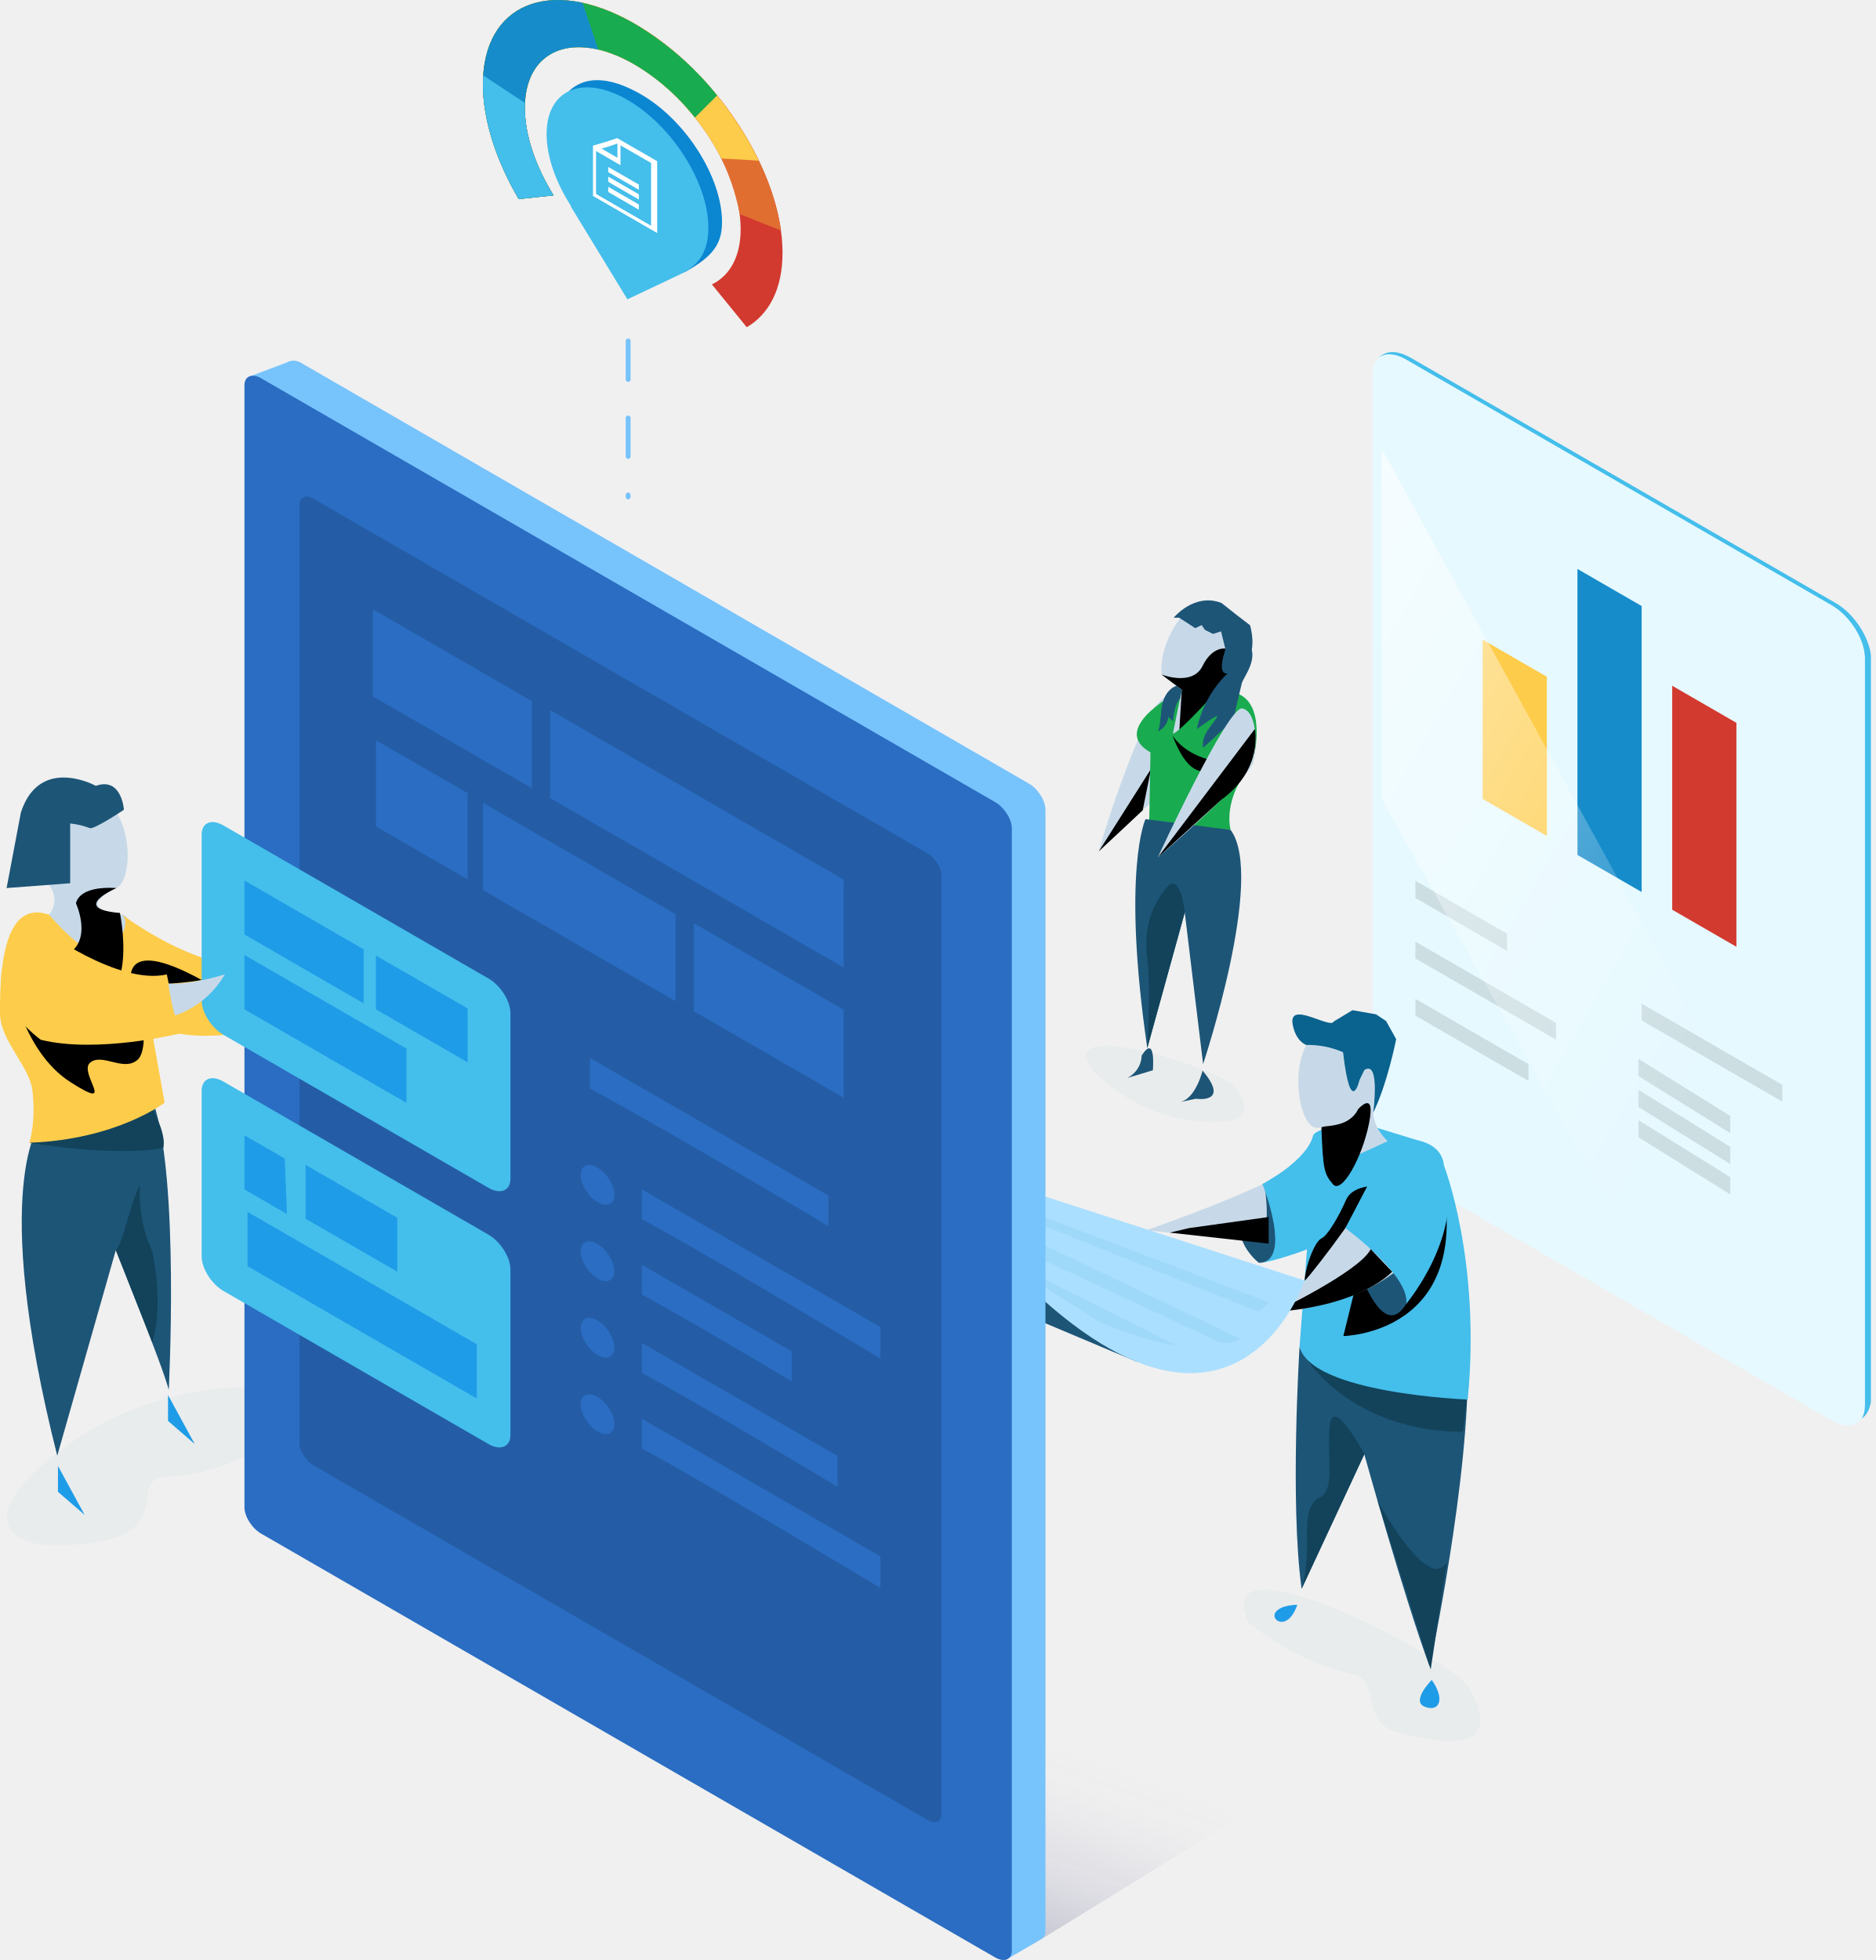
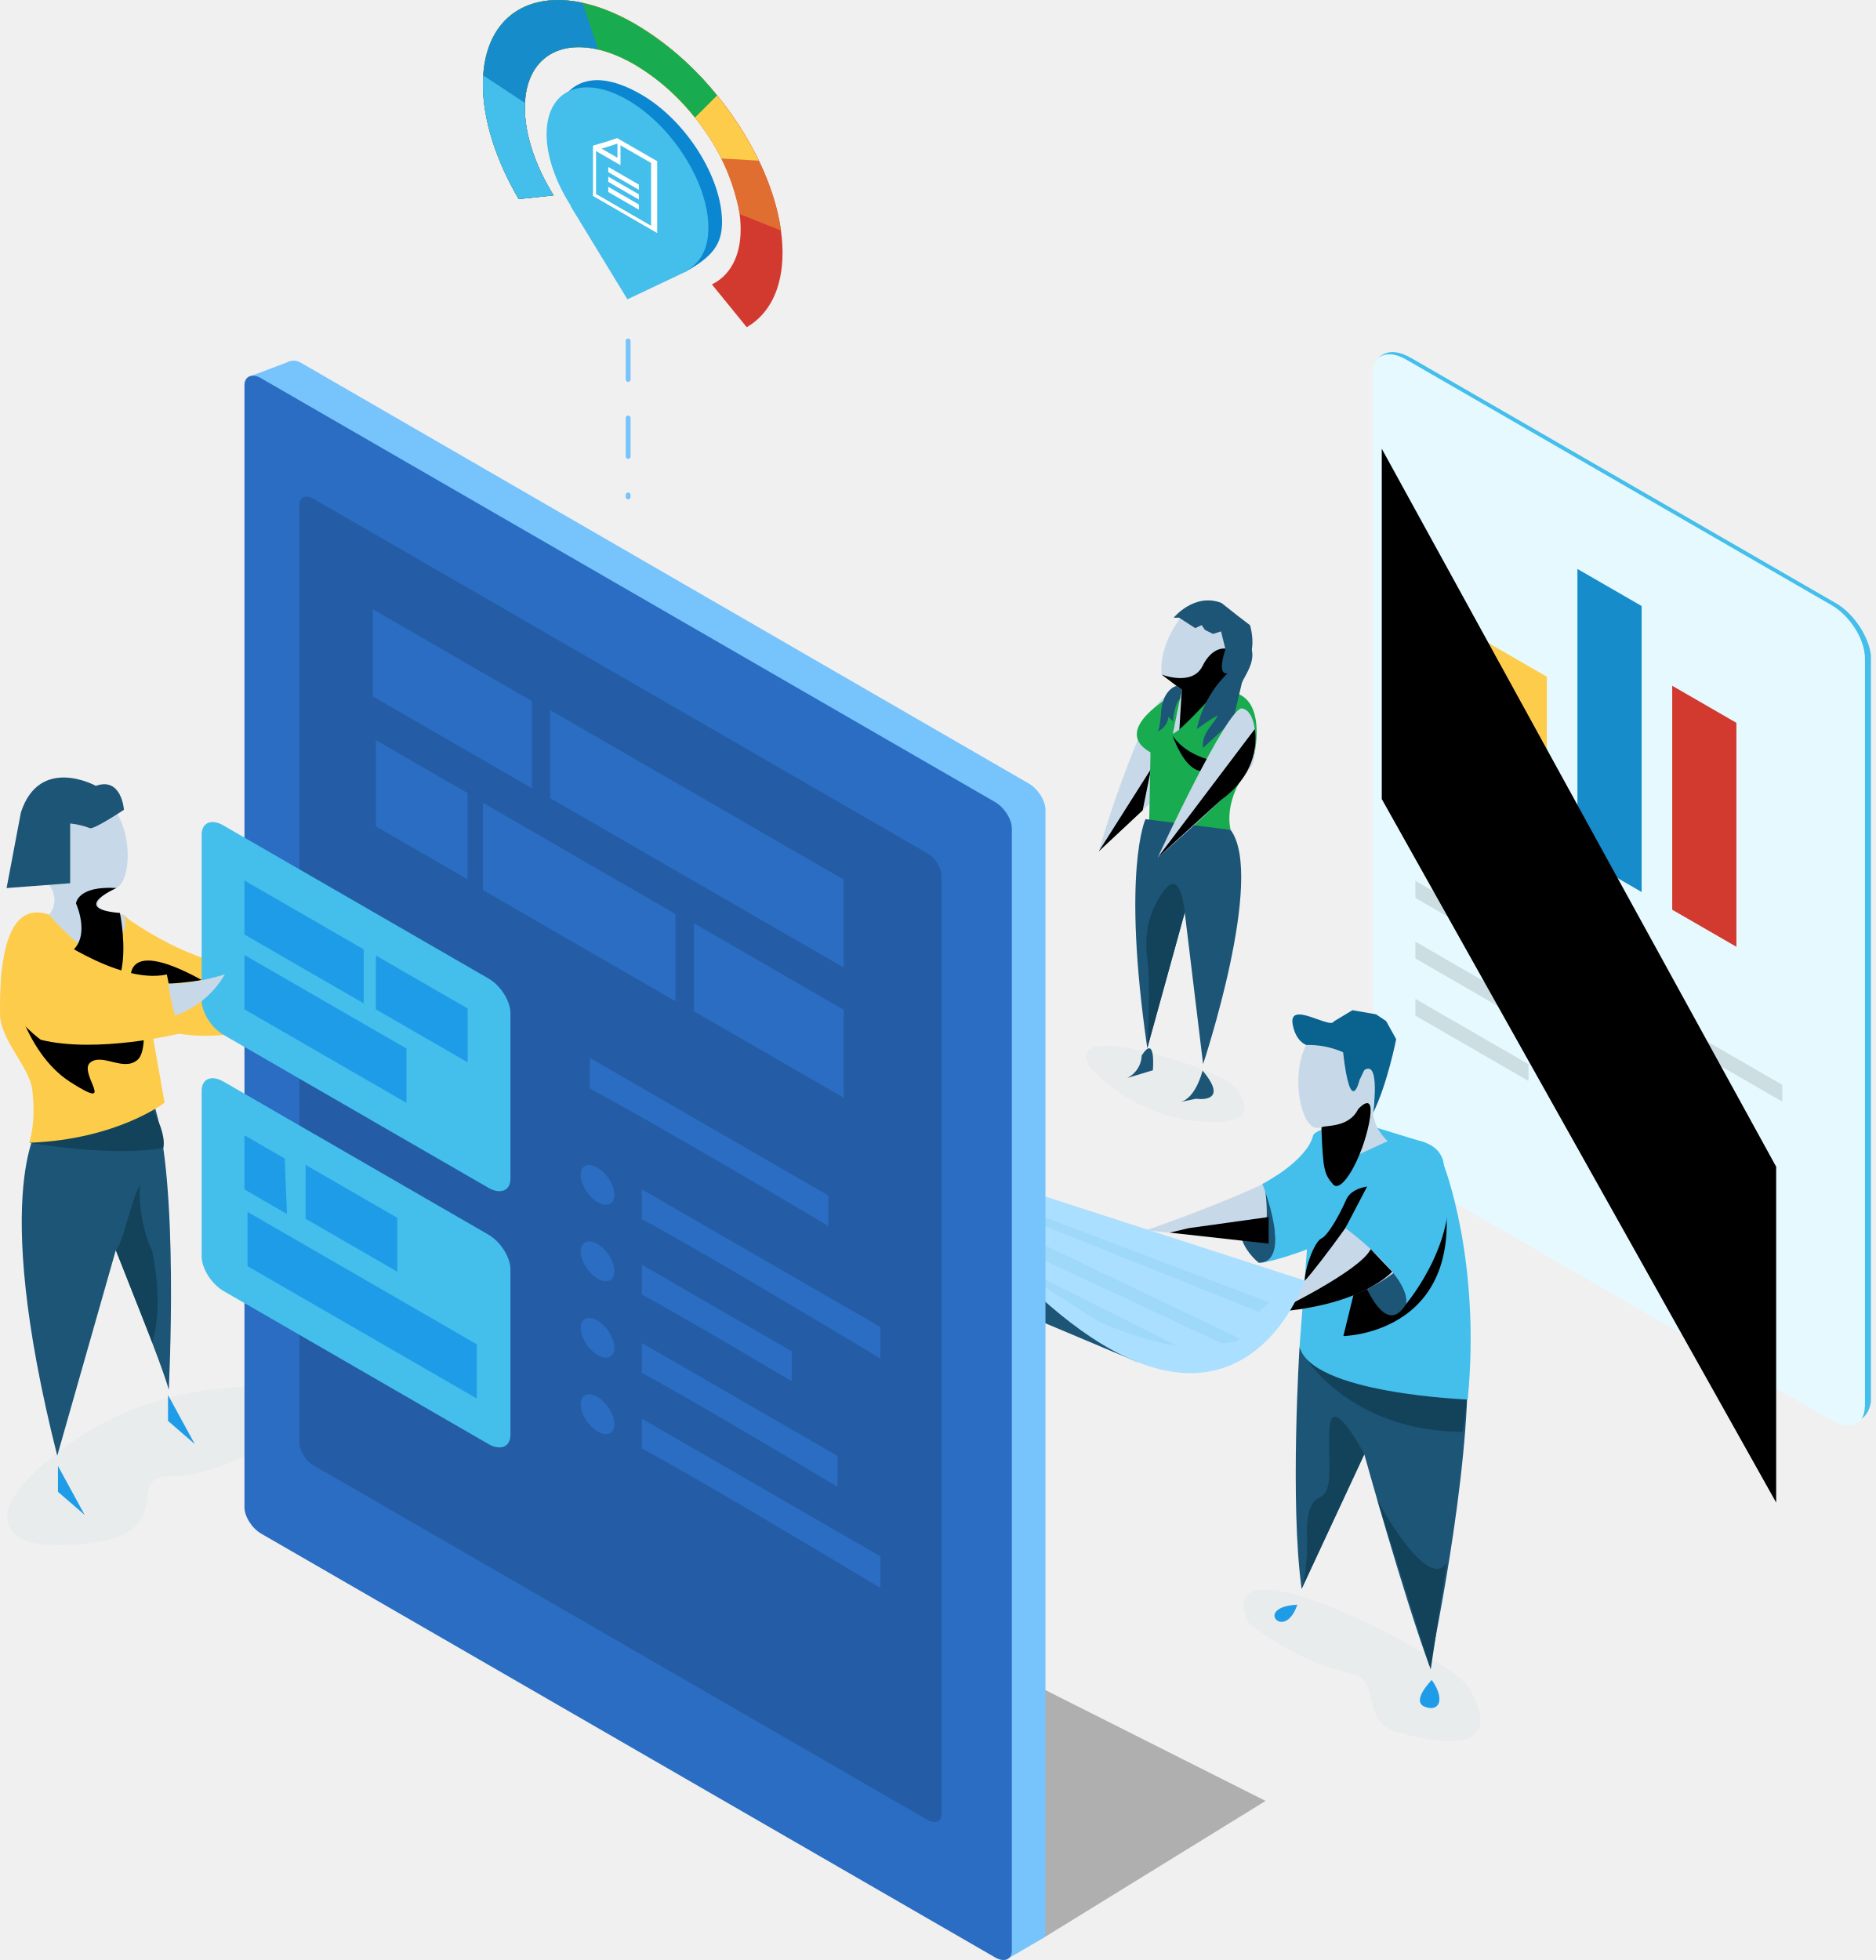
<svg xmlns="http://www.w3.org/2000/svg" width="268" height="280" viewBox="0 0 268 280" fill="none">
  <path d="M262.305 86.182L201.657 51.174C200.093 50.265 198.281 49.802 196.97 51.112C197.792 50.898 199.718 50.898 200.871 51.549L261.514 86.579C264.135 88.082 266.244 91.441 266.419 94.044V200.676C266.244 201.711 265.904 202.471 265.336 202.926C266.371 202.65 267.035 201.733 267.293 200.283V93.647C267.035 91.048 264.904 87.684 262.305 86.182Z" fill="#44BEEB" />
  <path d="M261.671 202.908L200.845 167.786C198.233 166.279 196.097 162.929 196.097 160.309V53.34C196.097 50.719 198.233 49.846 200.845 51.335L261.671 86.453C264.292 87.96 266.419 91.332 266.419 93.944V200.903C266.419 203.511 264.283 204.424 261.671 202.908V202.908Z" fill="#E6F9FF" />
  <path d="M254.626 157.373L234.534 145.777V143.374L254.626 154.975V157.373ZM247.201 170.63L234.097 162.484V160.025L247.201 168.171V170.63ZM247.201 166.297L234.097 158.155V155.696L247.201 163.842V166.297ZM247.201 161.881L234.097 153.739V151.28L247.201 159.426V161.881Z" fill="#CCDEE2" />
  <path d="M218.373 154.425L202.212 145.095V142.697L218.373 152.027V154.425ZM222.304 148.524L202.212 136.923V134.525L222.304 146.126V148.524ZM215.315 135.844L202.212 128.279V125.829L215.315 133.394V135.844Z" fill="#CCDEE2" />
  <path d="M220.994 119.426L211.821 114.132V91.384L220.994 96.678V119.426Z" fill="#FDCC4A" />
  <path d="M234.534 127.427L225.361 122.134V81.277L234.534 86.575V127.427Z" fill="#168CCA" />
  <path d="M248.074 135.255L238.902 129.961V97.966L248.074 103.26V135.255Z" fill="#D33A2F" />
  <path d="M197.407 114.149L253.753 214.649V166.677L197.407 64.107V114.149Z" fill="url(#paint0_linear)" />
  <path opacity="0.56" d="M39.697 198.274C39.697 198.274 23.895 196.221 9.787 206.337C-4.322 216.453 1.352 220.751 7.476 220.751C27.712 220.751 16.902 210.923 24.205 210.923C33.823 210.91 49.774 200.768 39.697 198.274V198.274Z" fill="#E5EAEA" />
  <path d="M6.878 126.239C6.524 125.803 -1.644 116.399 10.022 113.525C18.898 111.341 19.671 125.34 16.648 126.847C10.053 130.131 17.736 130.703 17.736 130.703L25.192 137.897C25.192 137.897 38.837 143.139 40.763 128.288C40.763 128.288 45.73 149.044 25.192 144.187L21.54 146.327C21.857 151.009 21.648 155.712 20.916 160.348C20.916 160.348 24.546 193.731 24.109 198.501L14.77 169.075L8.28 205.905C8.28 205.905 4.432 182.021 5.039 170.088C4.838 168.271 5.821 163.877 7.035 157.526C7.035 157.526 3.423 137.91 3.645 133.551C3.645 133.551 4.327 129.786 6.995 130.677C7.013 130.677 8.821 128.694 6.878 126.239Z" fill="#C7D9E8" />
  <path d="M5.825 160.352C5.825 160.352 -1.644 169.088 8.179 207.962L16.544 178.601C16.544 178.601 23.157 194.928 24.109 198.518C24.109 198.518 25.672 168.612 21.925 157.539L5.825 160.352Z" fill="#1D5577" />
  <path d="M4.196 163.248C4.196 163.248 16.063 165.336 23.327 163.995C23.327 163.995 23.93 162.331 21.733 158.347L4.196 163.248Z" fill="#12435B" />
  <path d="M7.013 130.677C7.013 130.677 11.556 136.106 14.932 136.871C14.932 136.871 19.793 131.909 17.116 130.424C17.116 130.424 24.663 136.25 32.106 137.67L31.892 147.856C31.892 147.856 25.367 148.577 21.523 146.331L23.519 157.526C23.519 157.526 16.688 162.803 4.178 163.248C4.178 163.248 5.192 160.409 4.615 155.692C4.231 152.446 0.072 148.616 0.007 144.929C-0.111 136.399 1.23 128.642 7.013 130.677V130.677Z" fill="#FDCC4A" />
  <path d="M13.696 112.262C13.696 112.262 5.659 107.838 2.986 116.062L0.942 126.864L10.027 126.178V117.639C10.988 117.736 11.932 117.959 12.835 118.303C13.399 118.556 17.706 115.682 17.706 115.682C17.706 115.682 17.395 110.952 13.696 112.262Z" fill="#1D5577" />
  <path d="M16.544 178.588C17.539 177.806 18.658 171.643 19.998 169.241C19.805 172.509 20.405 175.776 21.746 178.763C21.746 178.763 23.493 186.358 21.746 191.77L16.544 178.588Z" fill="#12435B" />
  <path d="M8.28 209.421V213.116L12.101 216.422L8.28 209.421V209.421ZM24.004 199.292V202.987L27.826 206.293L24.004 199.292V199.292Z" fill="#1F9CE8" />
  <path d="M18.832 140.95C18.832 140.95 16.517 133.237 28.795 139.989C28.809 139.989 27.826 140.347 18.832 140.95V140.95Z" fill="black" />
  <path d="M11.866 143.104C10.813 142.973 5.314 138.356 9.35 136.46C13.386 134.564 10.861 129.07 10.861 129.07C10.861 129.07 11.001 126.519 16.648 126.86C16.648 126.86 9.817 129.808 17.133 130.424C17.133 130.424 20.003 144.121 11.866 143.104V143.104Z" fill="black" />
  <path d="M1.435 139.679C1.435 139.679 3.182 150.193 10.053 154.582C16.924 158.972 11.136 153.237 12.879 151.804C14.622 150.372 17.653 153.171 19.667 151.389C21.68 149.607 19.667 140.203 19.667 140.203C19.667 140.203 -1.474 135.888 1.435 139.679V139.679Z" fill="black" />
  <path d="M5.952 132.656C5.952 132.656 16.775 140.776 23.834 139.208L25.581 147.668C25.581 147.668 13.914 150.538 5.829 148.542C5.825 148.537 -7.008 139.343 5.952 132.656V132.656Z" fill="#FDCC4A" />
  <path opacity="0.56" d="M178.333 231.78C178.333 231.78 185.116 237.532 193.301 239.166C197.158 239.939 194.52 245.975 199.316 247.355C213.394 251.396 212.494 245.905 210.057 241.35C207.619 236.794 172.358 218.628 178.333 231.78Z" fill="#E5EAEA" />
  <path d="M179.857 180.401C179.857 180.401 173.323 175.596 180.373 169.175C182.19 167.546 186.051 180.239 179.857 180.401Z" fill="#1D5577" />
  <path d="M180.373 169.175C180.373 169.175 186.706 165.808 187.58 162.27C187.903 160.959 194.966 159.872 195.992 160.894L203.417 163.17L180.373 169.175Z" fill="#44BEEB" />
  <path d="M196.896 155.583C196.896 155.583 201.504 147.524 192.293 146.371C183.081 145.218 184.802 161.457 188.261 161.121C190.283 160.924 190.349 162.842 189.484 163.615C188.612 164.402 187.69 165.131 186.724 165.799C180.01 170.21 163.775 175.736 163.775 175.736C163.775 175.736 180.775 177.92 187.108 175.64C187.108 175.64 183.657 209.709 185.959 226.975L194.843 207.512L204.396 238.493C204.396 238.493 209 210.281 209.576 197.042C210.153 183.803 208.593 167.262 202.26 165.537C202.247 165.55 193.612 162.366 196.896 155.583V155.583Z" fill="#C7D9E8" />
  <path d="M186.619 149.28C186.619 149.28 185.116 148.817 184.675 146.314C184.072 142.863 190.1 147.078 190.55 145.925L193.219 144.314L196.586 144.903L198.023 145.86L199.465 148.45C199.465 148.45 198.202 154.906 196.167 158.981C196.167 158.981 197.254 151.32 194.913 152.866L194.219 154.307C194.219 154.307 192.961 159.78 191.882 150.324C190.226 149.593 188.429 149.236 186.619 149.28V149.28Z" fill="#0A628E" />
  <path d="M185.343 229.251C185.343 229.251 182.858 229.251 182.19 230.399C181.521 231.548 184.015 233.086 185.343 229.251ZM204.549 239.995C204.549 239.995 201.491 243.053 203.588 243.835C205.684 244.617 206.466 242.682 204.549 239.995Z" fill="#1F9CE8" />
  <path d="M185.662 192.395C185.662 192.395 184.256 214.719 185.959 226.975L194.913 207.756C194.913 207.756 200.495 227.879 204.247 238.074C204.247 238.074 210.087 210.862 209.672 194.081C209.672 194.063 187.361 197.221 185.662 192.395V192.395ZM193.219 176.09C193.219 176.09 197.94 181.977 197.407 184.332L200.465 182.432C200.465 182.432 196.285 175.129 193.219 176.09ZM180.705 169.708C180.705 169.708 181.661 175.513 180.01 178.007L182.194 177.308C182.194 177.308 182.43 172.731 180.705 169.708Z" fill="#1D5577" />
  <path d="M186.724 194.225C186.724 194.225 193.092 204.446 209 204.564C209 204.564 209.76 199.178 209.681 197.649L186.724 194.225Z" fill="#12435B" />
  <path d="M179.857 180.401C181.901 180.318 186.723 178.483 186.723 178.483L185.662 192.377C187.309 199.086 209.685 199.934 209.685 199.934C211.62 179.973 206.256 166.41 206.256 166.41C206.034 162.846 198.831 162.759 198.831 162.759L190.855 166.424L189.48 163.611L180.373 169.175C180.373 169.175 184.78 180.274 179.857 180.401Z" fill="#44BEEB" />
  <path d="M196.49 172.346C196.394 172.635 191.921 190.866 191.921 190.866C191.921 190.866 210.773 190.578 205.877 167.716L196.49 172.346Z" fill="black" />
  <path d="M192.205 175.443C192.205 175.443 196.678 193.29 200.901 186.258C200.901 186.258 204.426 183.048 192.205 175.443Z" fill="#1D5577" />
  <path d="M197.407 169.433C197.407 169.433 193.367 168.996 192.306 171.42C191.244 173.845 189.654 176.535 188.785 176.919C187.916 177.304 186.571 180.501 186.387 182.93L192.306 178.448C192.306 178.448 199.478 173.578 197.407 169.433Z" fill="black" />
  <path d="M199.333 164.895C199.333 164.895 188.331 182.292 182.19 187.411C182.19 187.411 198.534 186.878 203.911 176.216C203.911 176.216 210.594 163.366 199.333 164.895Z" fill="#C7D9E8" />
  <path d="M198.835 162.776L192.205 175.443C192.205 175.443 201.478 182.231 200.901 186.258C200.901 186.258 209.476 176.151 206.243 166.428C206.243 166.424 206.366 162.134 198.835 162.776Z" fill="#44BEEB" />
  <path d="M194.913 207.739C194.913 207.739 190.349 199.056 189.964 203.786C189.58 208.516 190.729 212.836 188.554 213.941C188.554 213.941 186.509 214.19 186.723 219.523C186.723 219.523 186.924 223.861 185.959 226.975L194.913 207.739ZM196.787 214.343C196.787 214.343 203.959 227.648 206.689 223.206L204.396 238.493L196.787 214.343Z" fill="#12435B" />
  <path d="M188.785 161.121C188.785 160.636 192.603 161.361 194.027 158.457C194.027 158.457 196.59 155.504 195.586 160.492C194.581 165.48 191.655 170.647 190.427 169.175C189.2 167.703 189.012 167.201 188.785 161.121V161.121ZM182.19 187.411C182.19 187.411 194.267 181.637 195.826 178.448L198.884 181.672C198.884 181.672 194.651 186.516 182.19 187.411ZM169.868 175.443L181.246 173.858V177.658L167.121 176.09L169.868 175.443V175.443Z" fill="black" />
  <path opacity="0.56" d="M155.856 152.617C155.856 152.617 161.307 159.046 170.427 160.103C179.547 161.16 178.429 157.858 176.455 155.299C174.48 152.739 150.811 145.095 155.856 152.617Z" fill="#E5EAEA" />
  <path d="M169.54 87.217C169.54 87.217 165.57 91.174 165.941 96.359L168.837 98.543L164.033 102.247C164.033 102.247 165.343 108.58 164.033 117.901C162.722 127.222 163.915 149.725 163.915 149.725L169.27 130.35L173.314 133.844C173.314 133.844 175.123 139.12 176.372 125.96C176.948 119.871 169.182 119.461 175.171 112.856C175.909 112.044 177.87 107.156 177.735 106.449C176.114 98.172 175.874 98.538 174.677 98.621C173.48 98.704 186.282 86.326 169.54 87.217Z" fill="#C7D9E8" />
  <path d="M175.878 93.114C175.494 92.371 173.258 92.166 171.803 95.136C170.349 98.106 165.941 96.359 165.941 96.359L168.837 98.543L168.444 105.029L173.126 101.181C173.126 101.181 177.315 95.865 175.878 93.114V93.114Z" fill="black" />
  <path d="M164.033 102.247C161.238 108.537 158.879 115.013 156.974 121.627L167.051 112.201C167.051 112.201 171.685 91.559 164.033 102.247V102.247Z" fill="#C7D9E8" />
  <path d="M156.974 121.627L164.443 109.843L163.251 115.757L156.974 121.627Z" fill="black" />
  <path d="M173.642 98.91C173.642 98.91 168.444 104.723 167.566 104.793L168.837 98.543C168.837 98.543 158.119 103.963 164.365 107.484L164.172 118.211L175.821 118.552C175.821 118.552 174.489 114.245 178.931 109.126C178.931 109.126 182.172 97.473 173.642 98.91V98.91Z" fill="#19AB4F" />
  <path d="M163.648 117.023C163.648 117.023 160.215 124.335 163.906 149.725L169.261 130.35L171.882 152.014C171.882 152.014 180.796 125.274 175.813 118.552L163.648 117.023Z" fill="#1D5577" />
  <path d="M163.107 150.787C163.085 151.459 162.882 152.113 162.518 152.68C162.154 153.246 161.643 153.702 161.041 154.001L164.705 152.896C164.705 152.896 165.173 147.576 163.107 150.787ZM171.803 152.944C171.803 152.944 170.855 156.963 168.558 157.448L170.855 156.963C170.855 156.963 175.852 157.749 171.803 152.944V152.944ZM178.586 89.318C178.586 89.318 180.041 94.009 176.975 95.354C176.975 95.354 173.227 98.499 175.07 92.734L174.446 90.196L173.306 90.563L172.144 89.986L171.672 89.301L170.763 89.737L168.444 88.239H167.68C167.68 88.239 170.654 84.618 174.515 86.143L176.726 87.89" fill="#1D5577" />
  <path d="M175.52 96.044C173.219 98.222 171.639 101.05 170.991 104.151C170.991 104.151 173.314 102.439 173.983 102.234C173.319 103.544 171.598 104.806 171.873 106.842C171.873 106.842 174.524 104.396 176.175 102.911C176.175 102.911 177.106 98.818 177.411 97.6C177.717 96.617 179.971 93.957 178.333 91.808L176.765 94.14L175.52 96.044Z" fill="#1D5577" />
  <path d="M167.488 105.029C167.488 105.029 169.235 108.196 174.476 108.864C174.004 109.205 170.637 113.346 167.488 105.029Z" fill="black" />
  <path d="M177.477 101.203C175.441 100.766 165.404 122.496 165.404 122.496C165.404 122.496 178.11 111.577 178.944 109.126C179.534 107.314 179.853 101.736 177.477 101.203Z" fill="#C7D9E8" />
  <path d="M165.404 122.496L179.263 104.151C179.263 104.151 180.574 109.829 174.489 114.245L165.404 122.496Z" fill="black" />
  <path d="M169.261 130.35C169.261 130.35 168.728 124.112 166.452 127.03C164.177 129.948 163.421 133.293 163.906 136.923C164.443 140.911 163.906 149.725 163.906 149.725L169.261 130.35Z" fill="#12435B" />
  <path d="M168.09 97.98C168.09 97.98 165.955 98.451 165.85 102.186C165.85 102.186 165.671 104.182 165.413 104.488C165.828 104.302 166.187 104.011 166.454 103.643C166.721 103.275 166.886 102.843 166.933 102.391L167.575 103.055C167.575 103.055 167.732 100.587 168.588 99.827L168.846 98.543L168.09 97.98Z" fill="#1D5577" />
  <path d="M90.396 3.237C78.576 -3.406 68.993 0.534 68.993 12.043C68.993 17.201 70.919 23.006 74.108 28.44L79.083 27.911C76.537 23.805 74.977 19.346 74.977 15.406C74.977 7.107 81.878 4.277 90.396 9.064C98.913 13.851 105.814 24.452 105.814 32.742C105.814 36.673 104.255 39.386 101.708 40.63L106.683 46.745C109.872 44.898 111.798 41.264 111.798 36.105C111.798 24.596 102.215 9.881 90.396 3.237Z" fill="#D33A2F" />
  <path d="M105.683 30.584L111.584 32.929C110.063 22.009 101.166 9.295 90.413 3.228C78.593 -3.416 69.01 0.524 69.01 12.033C69.01 17.192 70.936 22.997 74.125 28.43L79.1 27.902C76.553 23.796 74.994 19.336 74.994 15.397C74.994 7.098 81.9 4.062 90.413 9.055C94.355 11.336 97.759 14.44 100.394 18.155C103.029 21.87 104.833 26.109 105.683 30.584V30.584Z" fill="#E06E31" />
  <path d="M103.062 22.648C104.617 22.713 106.678 22.84 108.408 22.953C104.599 15.047 97.951 7.487 90.386 3.237C78.567 -3.407 68.984 0.533 68.984 12.042C68.984 17.201 70.91 23.006 74.099 28.439L79.074 27.911C76.527 23.805 74.968 19.346 74.968 15.406C74.968 7.107 81.869 4.276 90.386 9.064C95.636 12.016 100.284 17.179 103.062 22.648V22.648Z" fill="#FDCC4A" />
  <path d="M102.451 13.633C99.111 9.451 95.023 5.927 90.396 3.237C78.576 -3.406 68.993 0.534 68.993 12.043C68.993 17.201 70.919 23.006 74.108 28.44L79.083 27.911C76.537 23.805 74.977 19.346 74.977 15.406C74.977 7.107 81.878 4.277 90.396 9.064C93.82 11.057 96.835 13.682 99.28 16.799L102.451 13.633Z" fill="#19AB4F" />
  <path d="M85.468 7.076L83.228 0.406C74.929 -1.385 68.993 2.983 68.993 12.042C68.993 17.201 70.919 23.006 74.107 28.439L79.082 27.911C76.536 23.805 74.977 19.345 74.977 15.405C74.977 8.793 79.371 5.648 85.468 7.076V7.076Z" fill="#168CCA" />
  <path d="M74.994 14.702C72.631 13.147 70.495 11.741 69.032 10.771C69.006 11.182 68.993 11.601 68.993 12.029C68.993 17.188 70.919 22.992 74.107 28.426L79.082 27.897C76.536 23.792 74.977 19.332 74.977 15.392C74.977 15.165 74.981 14.934 74.994 14.702V14.702Z" fill="#44BEEB" />
  <path d="M103.154 31.719C103.154 25.338 97.978 17.174 91.596 13.492C85.215 9.81 80.349 10.928 78.602 18.354C77.859 21.512 97.82 38.883 97.82 38.883C101.751 36.699 103.154 34.952 103.154 31.719Z" fill="#0B86D1" />
  <path d="M101.201 32.501C101.201 26.12 96.03 17.956 89.648 14.27C83.267 10.583 78.091 12.772 78.091 19.157C78.091 22.403 79.432 26.107 81.585 29.448L81.489 29.396L89.635 42.761L97.82 38.883C100.004 37.572 101.201 35.746 101.201 32.501Z" fill="#44BEEB" />
  <path d="M89.74 48.71V70.986" stroke="#77C3FC" stroke-width="0.69" stroke-linecap="round" stroke-linejoin="round" stroke-dasharray="5.5 5.5" />
  <path d="M93.889 33.292L84.717 27.994V20.804L86.682 20.227L88.176 19.73L93.889 23.027V33.292ZM85.154 27.71L93.016 32.252V23.281L88.211 20.511L86.901 20.948L85.154 21.468V27.71Z" fill="white" />
  <path d="M88.648 23.599L85.154 21.581V20.773L88.211 22.538V19.974L88.648 20.393V23.599ZM91.269 27.111L86.901 24.591V23.848L91.269 26.369V27.111ZM91.269 28.505L86.901 25.98V25.237L91.269 27.758V28.505V28.505ZM91.269 29.955L86.901 27.43V26.688L91.269 29.212V29.955Z" fill="white" />
  <path opacity="0.27" d="M148.924 276.93L180.809 257.275L117.384 225.354L148.924 276.93Z" fill="url(#paint1_linear)" />
  <path d="M162.582 194.614L145.43 187.389L151.108 183.895C151.108 183.895 162.465 194.815 162.582 194.614Z" fill="#1D5577" />
  <path d="M134.073 165.987L186.387 182.93C186.387 182.93 173.768 221.096 132.903 167.808C132.903 167.808 134.235 166.17 134.073 165.987Z" fill="#ABDFFF" />
  <path opacity="0.08" d="M157.066 188.866L141.062 178.654L168.178 192.268C168.178 192.268 163.871 191.757 157.066 188.866ZM147.574 174.487L179.857 187.411L181.299 186.031L142.11 171.198L147.574 174.487V174.487ZM147.574 179.304L174.489 191.879C174.489 191.879 176.49 191.98 177.11 191.207L142.119 174.487L147.574 179.304Z" fill="#1386BF" />
  <path d="M149.361 115.687C149.361 114.376 148.286 112.686 146.976 111.93L42.986 51.82C42.682 51.634 42.332 51.532 41.975 51.527C41.618 51.522 41.266 51.612 40.955 51.789L35.797 53.733L143.683 279.987L148.924 276.93C149.068 276.815 149.182 276.667 149.258 276.5C149.334 276.332 149.369 276.149 149.361 275.965V115.687Z" fill="#77C3FC" />
  <path d="M142.172 279.634L37.308 219.087C35.998 218.331 34.924 216.641 34.924 215.33V55.044C34.924 53.733 35.998 53.296 37.308 54.039L142.172 114.586C143.482 115.346 144.556 117.036 144.556 118.347V278.647C144.556 279.935 143.482 280.389 142.172 279.634Z" fill="#2A6DC2" />
  <path d="M132.519 259.996L44.777 209.329C43.681 208.696 42.786 207.28 42.786 206.184V72.091C42.786 70.995 43.681 70.615 44.777 71.248L132.519 121.915C133.615 122.549 134.51 123.964 134.51 125.06V259.153C134.51 260.254 133.637 260.629 132.519 259.996V259.996Z" fill="#245DA6" />
  <path d="M75.981 100.155L53.268 87.042V99.486L75.981 112.599V100.155ZM78.602 101.447V114.014L120.533 138.22V125.658L78.602 101.447ZM66.809 113.306L53.705 105.741V118.054L66.809 125.624V113.306ZM96.51 130.577L68.993 114.686V127.148L96.51 143.034V130.577V130.577ZM99.131 131.891V144.458L120.533 156.814V144.248L99.131 131.891Z" fill="#2A6DC2" />
  <path d="M51.958 135.622L34.924 125.785V133.503L51.958 143.335V135.622ZM53.705 136.504V144.196L66.809 151.761V144.069L53.705 136.504ZM58.073 149.795L34.924 136.43V144.191L58.073 157.557V149.795V149.795Z" fill="#1F9CE8" />
  <path d="M40.676 165.506L34.924 162.187V169.922L40.995 173.43L40.676 165.506V165.506ZM43.659 166.415V174.107L56.763 181.672V173.976L43.659 166.415V166.415ZM68.119 192.041L35.36 173.128V180.877L68.119 199.789V192.041Z" fill="#1F9CE8" />
  <path d="M69.779 169.686L31.953 147.847C30.206 146.851 28.809 144.619 28.809 142.885V119.251C28.809 117.504 30.224 116.918 31.953 117.941L69.779 139.78C71.526 140.776 72.924 143.012 72.924 144.742V168.398C72.924 170.088 71.509 170.687 69.779 169.686V169.686Z" fill="#44BEEB" />
  <path d="M51.958 135.622L34.924 125.785V133.503L51.958 143.335V135.622ZM53.705 136.504V144.196L66.809 151.761V144.069L53.705 136.504ZM58.073 149.795L34.924 136.43V144.191L58.073 157.557V149.795V149.795Z" fill="#1F9CE8" />
  <path d="M69.77 206.284L31.962 184.445C30.215 183.445 28.809 181.204 28.809 179.47V155.845C28.809 154.097 30.228 153.508 31.962 154.534L69.77 176.373C71.517 177.374 72.924 179.614 72.924 181.348V204.987C72.924 206.686 71.504 207.289 69.77 206.284Z" fill="#44BEEB" />
  <path d="M40.676 165.506L34.924 162.187V169.922L40.995 173.43L40.676 165.506V165.506ZM43.659 166.415V174.107L56.763 181.672V173.976L43.659 166.415V166.415ZM68.119 192.041L35.36 173.128V180.877L68.119 199.789V192.041Z" fill="#1F9CE8" />
  <path d="M87.261 171.899C88.078 171.311 87.893 169.657 86.847 168.204C85.802 166.751 84.293 166.049 83.476 166.637C82.66 167.224 82.845 168.878 83.89 170.331C84.936 171.784 86.445 172.486 87.261 171.899Z" fill="#2A6DC2" />
  <path d="M125.775 194.063V189.573L91.705 169.918V174.163C99.017 178.077 115.938 188.162 125.775 194.063Z" fill="#2A6DC2" />
  <path d="M118.349 175.159V170.791L84.28 151.136V155.504C91.592 159.435 108.513 169.258 118.349 175.159Z" fill="#2A6DC2" />
  <path d="M87.261 182.82C88.078 182.232 87.892 180.578 86.847 179.125C85.802 177.672 84.293 176.971 83.476 177.558C82.659 178.145 82.845 179.8 83.89 181.253C84.935 182.706 86.445 183.407 87.261 182.82Z" fill="#2A6DC2" />
  <path d="M87.261 193.737C88.077 193.15 87.892 191.496 86.847 190.043C85.802 188.59 84.292 187.888 83.476 188.476C82.659 189.063 82.844 190.717 83.89 192.17C84.935 193.623 86.444 194.325 87.261 193.737Z" fill="#2A6DC2" />
  <path d="M87.261 204.659C88.077 204.071 87.892 202.417 86.847 200.964C85.801 199.511 84.292 198.81 83.475 199.397C82.659 199.984 82.844 201.638 83.889 203.091C84.935 204.545 86.444 205.246 87.261 204.659Z" fill="#2A6DC2" />
  <path d="M125.775 226.844V222.332L91.705 202.677V206.922C99.017 210.858 115.938 220.943 125.775 226.844Z" fill="#2A6DC2" />
  <path d="M113.108 193.041L91.705 180.685V184.943C96.375 187.459 104.949 192.473 113.108 197.313V193.041Z" fill="#2A6DC2" />
  <path d="M119.66 207.997L91.705 191.857V196.125C97.659 199.335 109.981 206.608 119.66 212.399V207.997Z" fill="#2A6DC2" />
  <path d="M24.096 140.5C25.751 140.653 29.306 140.09 32.124 139.19C30.548 141.938 28.034 144.025 25.043 145.069C24.877 145.148 23.921 140.487 24.096 140.5Z" fill="#C7D9E8" />
  <defs>
    <linearGradient id="paint0_linear" x1="279.304" y1="170.394" x2="171.855" y2="108.362" gradientUnits="userSpaceOnUse">
-       <stop offset="0.31" stop-color="white" stop-opacity="0" />
-       <stop offset="1" stop-color="white" stop-opacity="0.6" />
+       <stop offset="0.31" stopColor="white" stopOpacity="0" />
+       <stop offset="1" stopColor="white" stopOpacity="0.6" />
    </linearGradient>
    <linearGradient id="paint1_linear" x1="150.514" y1="237.414" x2="137.629" y2="272.82" gradientUnits="userSpaceOnUse">
-       <stop offset="0.22" stop-color="white" stop-opacity="0" />
-       <stop offset="1" stop-color="#00004C" stop-opacity="0.6" />
+       <stop offset="0.22" stopColor="white" stopOpacity="0" />
+       <stop offset="1" stopColor="#00004C" stopOpacity="0.6" />
    </linearGradient>
  </defs>
</svg>
